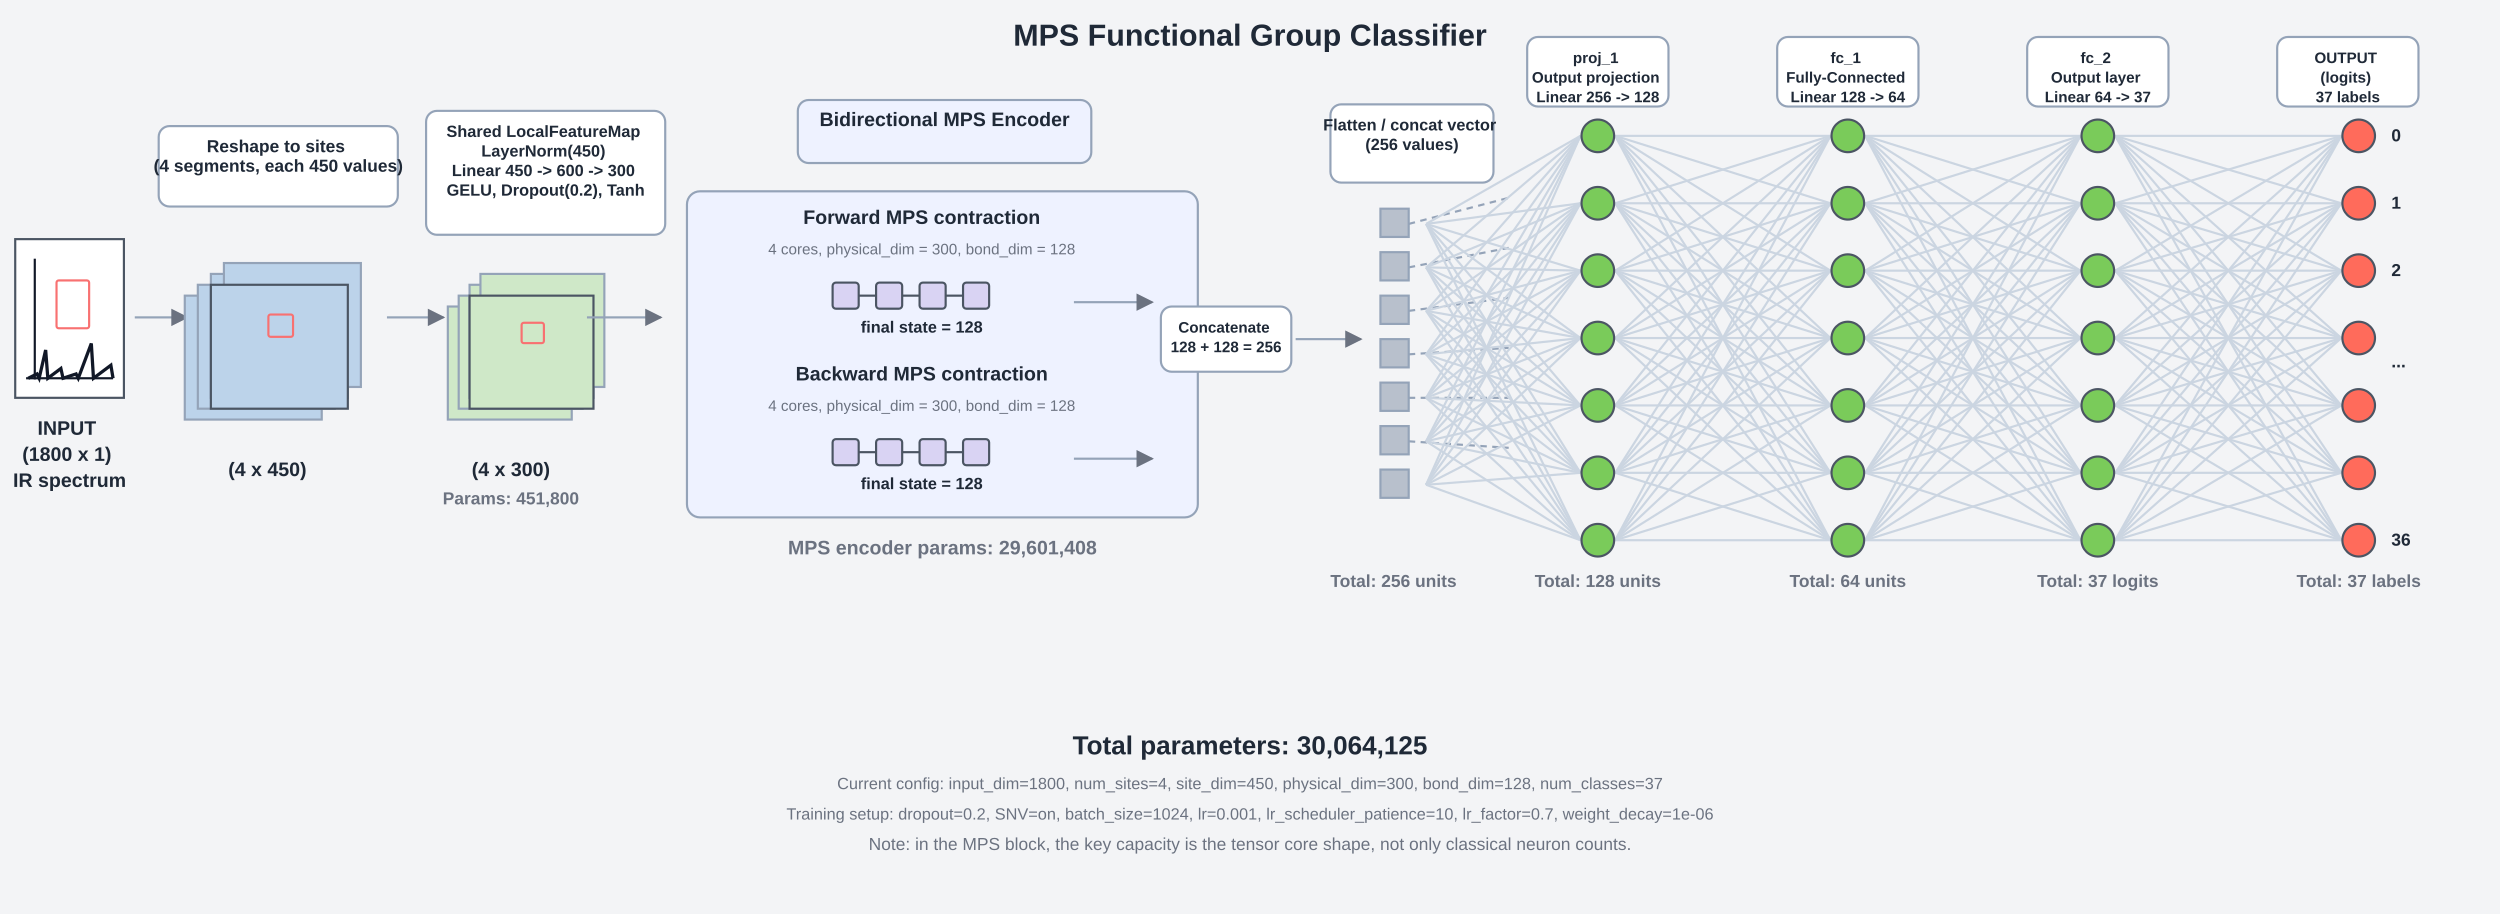
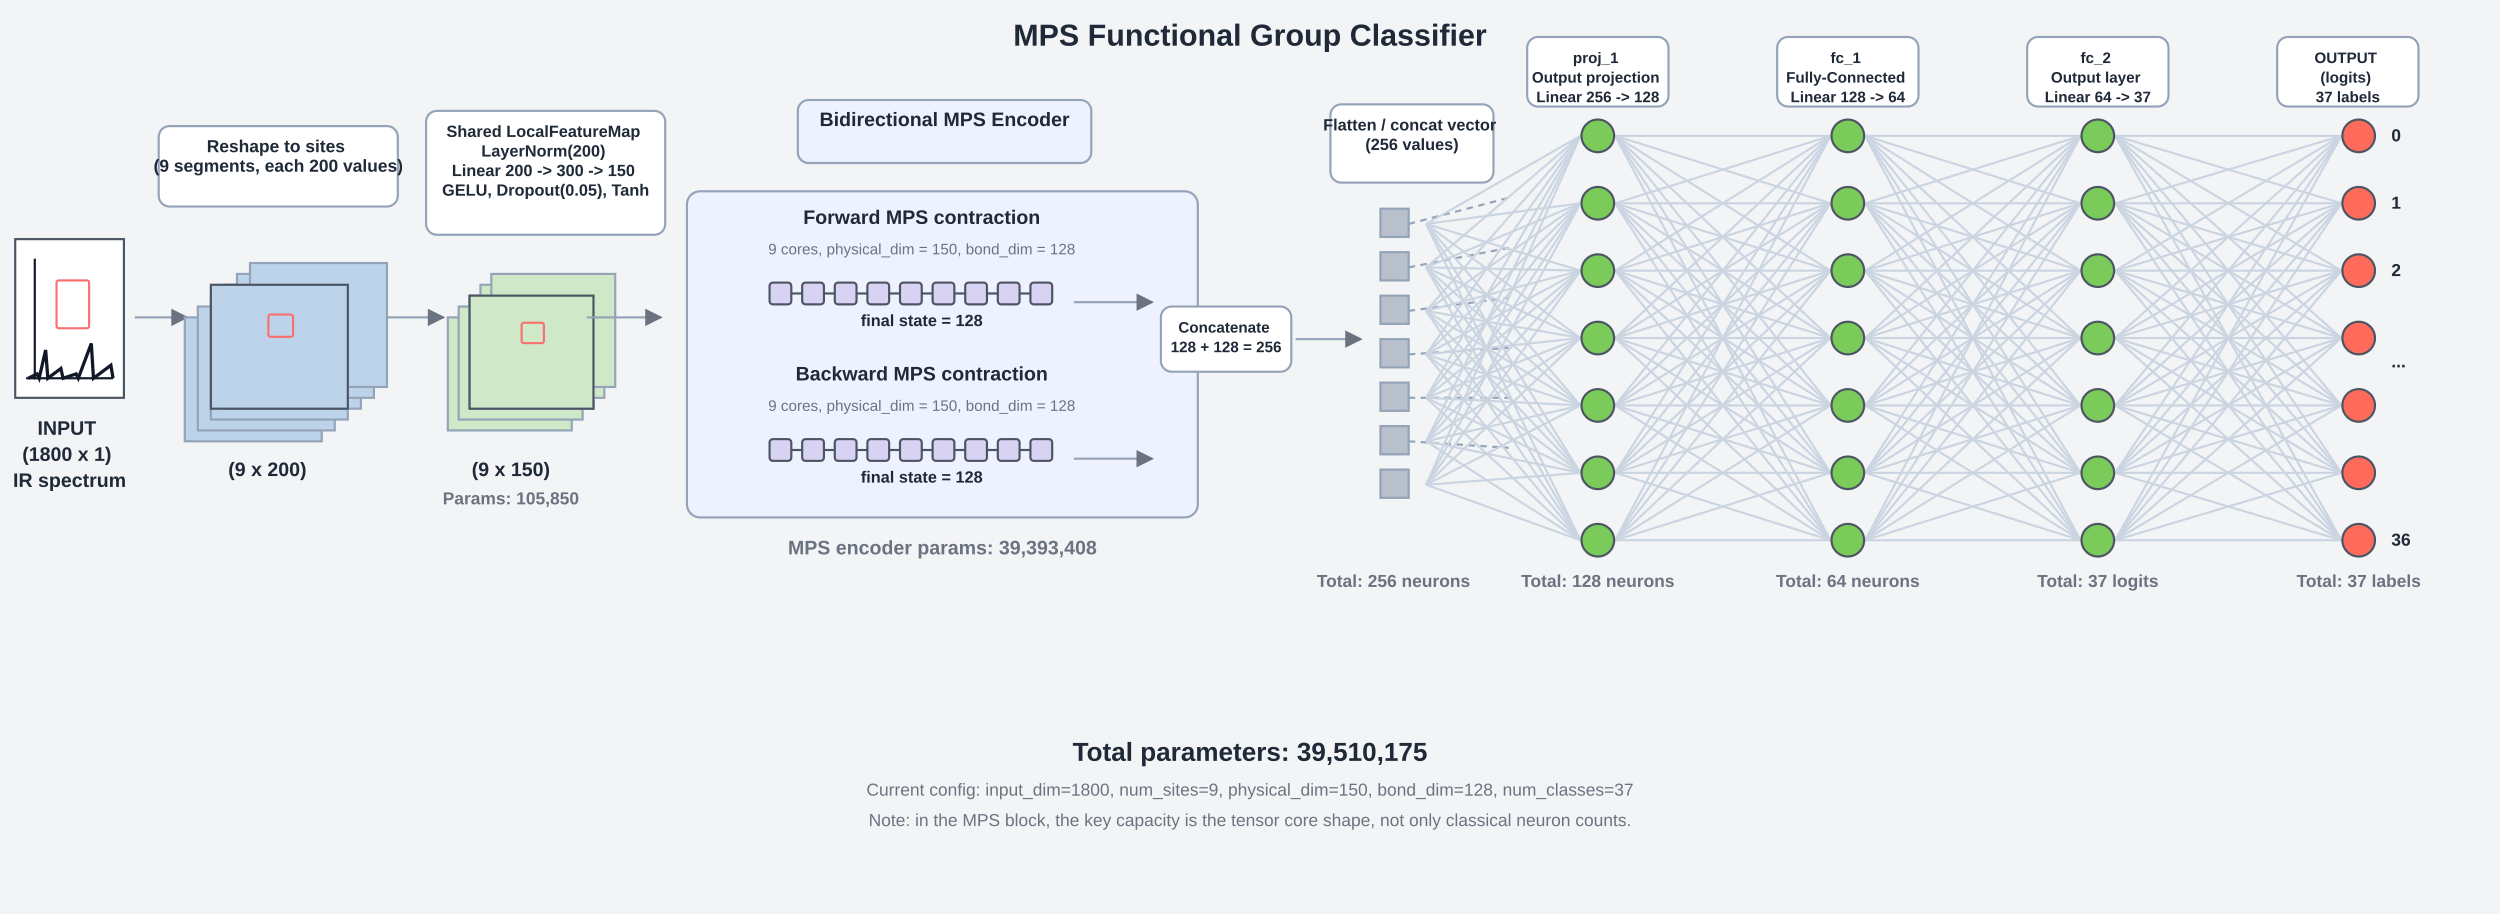
<svg xmlns="http://www.w3.org/2000/svg" width="2300" height="840" viewBox="0 0 2300 840">
  <defs>
    <marker id="arrow" viewBox="0 0 10 10" refX="9" refY="5" markerWidth="8" markerHeight="8" orient="auto-start-reverse">
      <path d="M 0 0 L 10 5 L 0 10 z" fill="#6b7280" />
    </marker>
  </defs>
  <rect x="0" y="0" width="2300" height="840" rx="0" fill="#f3f4f6" stroke="#f3f4f6" stroke-width="2" />
  <text x="1150.0" y="42" fill="#1f2937" font-size="28" font-family="Arial, Helvetica, sans-serif" font-weight="700" text-anchor="middle">MPS Functional Group Classifier</text>
  <rect x="14" y="220" width="100" height="146" rx="0" fill="#ffffff" stroke="#4b5563" stroke-width="2" />
  <line x1="24" y1="348" x2="104" y2="348" stroke="#111827" stroke-width="2" />
  <line x1="32" y1="238" x2="32" y2="349" stroke="#111827" stroke-width="2" />
  <polyline points="26,348 34,344 36,348 42,322 44,348 56,339 58,348 70,344 72,348 84,316 86,348 102,336 104,348" fill="none" stroke="#111827" stroke-width="3" />
  <rect x="52" y="258" width="30" height="44" rx="2" fill="none" stroke="#f87171" stroke-width="2" />
  <text x="64" y="400" fill="#1f2937" font-size="18" font-family="Arial, Helvetica, sans-serif" font-weight="700" text-anchor="middle">
    <tspan x="64" dy="0">INPUT</tspan>
    <tspan x="64" dy="24">(1800 x 1)</tspan>
    <tspan x="64" dy="24">IR spectrum</tspan>
  </text>
  <line x1="124" y1="292" x2="172" y2="292" stroke="#94a3b8" stroke-width="2" marker-end="url(#arrow)" />
-   <rect x="170" y="272" width="126" height="114" rx="0" fill="#bcd3ea" stroke="#94a3b8" stroke-width="2" />
-   <rect x="182" y="262" width="126" height="114" rx="0" fill="#bcd3ea" stroke="#94a3b8" stroke-width="2" />
-   <rect x="194" y="252" width="126" height="114" rx="0" fill="#bcd3ea" stroke="#94a3b8" stroke-width="2" />
-   <rect x="206" y="242" width="126" height="114" rx="0" fill="#bcd3ea" stroke="#94a3b8" stroke-width="2" />
+   <rect x="170" y="292" width="126" height="114" rx="0" fill="#bcd3ea" stroke="#94a3b8" stroke-width="2" />
+   <rect x="182" y="282" width="126" height="114" rx="0" fill="#bcd3ea" stroke="#94a3b8" stroke-width="2" />
+   <rect x="194" y="272" width="126" height="114" rx="0" fill="#bcd3ea" stroke="#94a3b8" stroke-width="2" />
+   <rect x="206" y="262" width="126" height="114" rx="0" fill="#bcd3ea" stroke="#94a3b8" stroke-width="2" />
+   <rect x="218" y="252" width="126" height="114" rx="0" fill="#bcd3ea" stroke="#94a3b8" stroke-width="2" />
+   <rect x="230" y="242" width="126" height="114" rx="0" fill="#bcd3ea" stroke="#94a3b8" stroke-width="2" />
  <rect x="194" y="262" width="126" height="114" rx="0" fill="#bcd3ea" stroke="#4b5563" stroke-width="2" />
  <rect x="246.92" y="289.36" width="22.68" height="20.52" rx="2" fill="none" stroke="#f87171" stroke-width="2" />
  <rect x="146" y="116" width="220" height="74" rx="10" fill="#ffffff" stroke="#94a3b8" stroke-width="2" />
  <text x="256.0" y="140" fill="#1f2937" font-size="16" font-family="Arial, Helvetica, sans-serif" font-weight="700" text-anchor="middle">
    <tspan x="256.0" dy="0">Reshape to sites</tspan>
-     <tspan x="256.0" dy="18">(4 segments, each 450 values)</tspan>
-   </text>
-   <text x="246" y="438" fill="#1f2937" font-size="18" font-family="Arial, Helvetica, sans-serif" font-weight="600" text-anchor="middle">(4 x 450)</text>
+     <tspan x="256.0" dy="18">(9 segments, each 200 values)</tspan>
+   </text>
+   <text x="246" y="438" fill="#1f2937" font-size="18" font-family="Arial, Helvetica, sans-serif" font-weight="600" text-anchor="middle">(9 x 200)</text>
  <line x1="356" y1="292" x2="408" y2="292" stroke="#94a3b8" stroke-width="2" marker-end="url(#arrow)" />
-   <rect x="412" y="282" width="114" height="104" rx="0" fill="#cfe8c8" stroke="#94a3b8" stroke-width="2" />
-   <rect x="422" y="272" width="114" height="104" rx="0" fill="#cfe8c8" stroke="#94a3b8" stroke-width="2" />
-   <rect x="432" y="262" width="114" height="104" rx="0" fill="#cfe8c8" stroke="#94a3b8" stroke-width="2" />
-   <rect x="442" y="252" width="114" height="104" rx="0" fill="#cfe8c8" stroke="#94a3b8" stroke-width="2" />
+   <rect x="412" y="292" width="114" height="104" rx="0" fill="#cfe8c8" stroke="#94a3b8" stroke-width="2" />
+   <rect x="422" y="282" width="114" height="104" rx="0" fill="#cfe8c8" stroke="#94a3b8" stroke-width="2" />
+   <rect x="432" y="272" width="114" height="104" rx="0" fill="#cfe8c8" stroke="#94a3b8" stroke-width="2" />
+   <rect x="442" y="262" width="114" height="104" rx="0" fill="#cfe8c8" stroke="#94a3b8" stroke-width="2" />
+   <rect x="452" y="252" width="114" height="104" rx="0" fill="#cfe8c8" stroke="#94a3b8" stroke-width="2" />
  <rect x="432" y="272" width="114" height="104" rx="0" fill="#cfe8c8" stroke="#4b5563" stroke-width="2" />
  <rect x="479.88" y="296.96" width="20.52" height="18.72" rx="2" fill="none" stroke="#f87171" stroke-width="2" />
  <rect x="392" y="102" width="220" height="114" rx="10" fill="#ffffff" stroke="#94a3b8" stroke-width="2" />
  <text x="502.0" y="126" fill="#1f2937" font-size="15" font-family="Arial, Helvetica, sans-serif" font-weight="700" text-anchor="middle">
    <tspan x="502.0" dy="0">Shared LocalFeatureMap</tspan>
-     <tspan x="502.0" dy="18">LayerNorm(450)</tspan>
-     <tspan x="502.0" dy="18">Linear 450 -&gt; 600 -&gt; 300</tspan>
-     <tspan x="502.0" dy="18">GELU, Dropout(0.2), Tanh</tspan>
-   </text>
-   <text x="470" y="438" fill="#1f2937" font-size="18" font-family="Arial, Helvetica, sans-serif" font-weight="600" text-anchor="middle">(4 x 300)</text>
-   <text x="470" y="464" fill="#6b7280" font-size="16" font-family="Arial, Helvetica, sans-serif" font-weight="600" text-anchor="middle">Params: 451,800</text>
+     <tspan x="502.0" dy="18">LayerNorm(200)</tspan>
+     <tspan x="502.0" dy="18">Linear 200 -&gt; 300 -&gt; 150</tspan>
+     <tspan x="502.0" dy="18">GELU, Dropout(0.05), Tanh</tspan>
+   </text>
+   <text x="470" y="438" fill="#1f2937" font-size="18" font-family="Arial, Helvetica, sans-serif" font-weight="600" text-anchor="middle">(9 x 150)</text>
+   <text x="470" y="464" fill="#6b7280" font-size="16" font-family="Arial, Helvetica, sans-serif" font-weight="600" text-anchor="middle">Params: 105,850</text>
  <line x1="540" y1="292" x2="608" y2="292" stroke="#94a3b8" stroke-width="2" marker-end="url(#arrow)" />
  <rect x="632" y="176" width="470" height="300" rx="12" fill="#eef2ff" stroke="#94a3b8" stroke-width="2" />
  <rect x="734" y="92" width="270" height="58" rx="10" fill="#eef2ff" stroke="#94a3b8" stroke-width="2" />
  <text x="869.0" y="116" fill="#1f2937" font-size="18" font-family="Arial, Helvetica, sans-serif" font-weight="700" text-anchor="middle">
    <tspan x="869.0" dy="0">Bidirectional MPS Encoder</tspan>
  </text>
  <text x="848" y="206" fill="#1f2937" font-size="18" font-family="Arial, Helvetica, sans-serif" font-weight="700" text-anchor="middle">Forward MPS contraction</text>
-   <text x="848" y="234" fill="#6b7280" font-size="14" font-family="Arial, Helvetica, sans-serif" font-weight="500" text-anchor="middle">4 cores, physical_dim = 300, bond_dim = 128</text>
-   <rect x="766" y="260" width="24" height="24" rx="3" fill="#d9d3f3" stroke="#4b5563" stroke-width="2" />
-   <rect x="806" y="260" width="24" height="24" rx="3" fill="#d9d3f3" stroke="#4b5563" stroke-width="2" />
-   <rect x="846" y="260" width="24" height="24" rx="3" fill="#d9d3f3" stroke="#4b5563" stroke-width="2" />
-   <rect x="886" y="260" width="24" height="24" rx="3" fill="#d9d3f3" stroke="#4b5563" stroke-width="2" />
-   <line x1="790" y1="272" x2="806" y2="272" stroke="#4b5563" stroke-width="2" />
-   <line x1="830" y1="272" x2="846" y2="272" stroke="#4b5563" stroke-width="2" />
-   <line x1="870" y1="272" x2="886" y2="272" stroke="#4b5563" stroke-width="2" />
-   <text x="848" y="306" fill="#1f2937" font-size="15" font-family="Arial, Helvetica, sans-serif" font-weight="700" text-anchor="middle">final state = 128</text>
+   <text x="848" y="234" fill="#6b7280" font-size="14" font-family="Arial, Helvetica, sans-serif" font-weight="500" text-anchor="middle">9 cores, physical_dim = 150, bond_dim = 128</text>
+   <rect x="708" y="260" width="20" height="20" rx="3" fill="#d9d3f3" stroke="#4b5563" stroke-width="2" />
+   <rect x="738" y="260" width="20" height="20" rx="3" fill="#d9d3f3" stroke="#4b5563" stroke-width="2" />
+   <rect x="768" y="260" width="20" height="20" rx="3" fill="#d9d3f3" stroke="#4b5563" stroke-width="2" />
+   <rect x="798" y="260" width="20" height="20" rx="3" fill="#d9d3f3" stroke="#4b5563" stroke-width="2" />
+   <rect x="828" y="260" width="20" height="20" rx="3" fill="#d9d3f3" stroke="#4b5563" stroke-width="2" />
+   <rect x="858" y="260" width="20" height="20" rx="3" fill="#d9d3f3" stroke="#4b5563" stroke-width="2" />
+   <rect x="888" y="260" width="20" height="20" rx="3" fill="#d9d3f3" stroke="#4b5563" stroke-width="2" />
+   <rect x="918" y="260" width="20" height="20" rx="3" fill="#d9d3f3" stroke="#4b5563" stroke-width="2" />
+   <rect x="948" y="260" width="20" height="20" rx="3" fill="#d9d3f3" stroke="#4b5563" stroke-width="2" />
+   <line x1="728" y1="270" x2="738" y2="270" stroke="#4b5563" stroke-width="2" />
+   <line x1="758" y1="270" x2="768" y2="270" stroke="#4b5563" stroke-width="2" />
+   <line x1="788" y1="270" x2="798" y2="270" stroke="#4b5563" stroke-width="2" />
+   <line x1="818" y1="270" x2="828" y2="270" stroke="#4b5563" stroke-width="2" />
+   <line x1="848" y1="270" x2="858" y2="270" stroke="#4b5563" stroke-width="2" />
+   <line x1="878" y1="270" x2="888" y2="270" stroke="#4b5563" stroke-width="2" />
+   <line x1="908" y1="270" x2="918" y2="270" stroke="#4b5563" stroke-width="2" />
+   <line x1="938" y1="270" x2="948" y2="270" stroke="#4b5563" stroke-width="2" />
+   <text x="848" y="300" fill="#1f2937" font-size="15" font-family="Arial, Helvetica, sans-serif" font-weight="700" text-anchor="middle">final state = 128</text>
  <text x="848" y="350" fill="#1f2937" font-size="18" font-family="Arial, Helvetica, sans-serif" font-weight="700" text-anchor="middle">Backward MPS contraction</text>
-   <text x="848" y="378" fill="#6b7280" font-size="14" font-family="Arial, Helvetica, sans-serif" font-weight="500" text-anchor="middle">4 cores, physical_dim = 300, bond_dim = 128</text>
-   <rect x="766" y="404" width="24" height="24" rx="3" fill="#d9d3f3" stroke="#4b5563" stroke-width="2" />
-   <rect x="806" y="404" width="24" height="24" rx="3" fill="#d9d3f3" stroke="#4b5563" stroke-width="2" />
-   <rect x="846" y="404" width="24" height="24" rx="3" fill="#d9d3f3" stroke="#4b5563" stroke-width="2" />
-   <rect x="886" y="404" width="24" height="24" rx="3" fill="#d9d3f3" stroke="#4b5563" stroke-width="2" />
-   <line x1="790" y1="416" x2="806" y2="416" stroke="#4b5563" stroke-width="2" />
-   <line x1="830" y1="416" x2="846" y2="416" stroke="#4b5563" stroke-width="2" />
-   <line x1="870" y1="416" x2="886" y2="416" stroke="#4b5563" stroke-width="2" />
-   <text x="848" y="450" fill="#1f2937" font-size="15" font-family="Arial, Helvetica, sans-serif" font-weight="700" text-anchor="middle">final state = 128</text>
+   <text x="848" y="378" fill="#6b7280" font-size="14" font-family="Arial, Helvetica, sans-serif" font-weight="500" text-anchor="middle">9 cores, physical_dim = 150, bond_dim = 128</text>
+   <rect x="708" y="404" width="20" height="20" rx="3" fill="#d9d3f3" stroke="#4b5563" stroke-width="2" />
+   <rect x="738" y="404" width="20" height="20" rx="3" fill="#d9d3f3" stroke="#4b5563" stroke-width="2" />
+   <rect x="768" y="404" width="20" height="20" rx="3" fill="#d9d3f3" stroke="#4b5563" stroke-width="2" />
+   <rect x="798" y="404" width="20" height="20" rx="3" fill="#d9d3f3" stroke="#4b5563" stroke-width="2" />
+   <rect x="828" y="404" width="20" height="20" rx="3" fill="#d9d3f3" stroke="#4b5563" stroke-width="2" />
+   <rect x="858" y="404" width="20" height="20" rx="3" fill="#d9d3f3" stroke="#4b5563" stroke-width="2" />
+   <rect x="888" y="404" width="20" height="20" rx="3" fill="#d9d3f3" stroke="#4b5563" stroke-width="2" />
+   <rect x="918" y="404" width="20" height="20" rx="3" fill="#d9d3f3" stroke="#4b5563" stroke-width="2" />
+   <rect x="948" y="404" width="20" height="20" rx="3" fill="#d9d3f3" stroke="#4b5563" stroke-width="2" />
+   <line x1="728" y1="414" x2="738" y2="414" stroke="#4b5563" stroke-width="2" />
+   <line x1="758" y1="414" x2="768" y2="414" stroke="#4b5563" stroke-width="2" />
+   <line x1="788" y1="414" x2="798" y2="414" stroke="#4b5563" stroke-width="2" />
+   <line x1="818" y1="414" x2="828" y2="414" stroke="#4b5563" stroke-width="2" />
+   <line x1="848" y1="414" x2="858" y2="414" stroke="#4b5563" stroke-width="2" />
+   <line x1="878" y1="414" x2="888" y2="414" stroke="#4b5563" stroke-width="2" />
+   <line x1="908" y1="414" x2="918" y2="414" stroke="#4b5563" stroke-width="2" />
+   <line x1="938" y1="414" x2="948" y2="414" stroke="#4b5563" stroke-width="2" />
+   <text x="848" y="444" fill="#1f2937" font-size="15" font-family="Arial, Helvetica, sans-serif" font-weight="700" text-anchor="middle">final state = 128</text>
  <line x1="988" y1="278" x2="1060" y2="278" stroke="#94a3b8" stroke-width="2" marker-end="url(#arrow)" />
  <line x1="988" y1="422" x2="1060" y2="422" stroke="#94a3b8" stroke-width="2" marker-end="url(#arrow)" />
  <rect x="1068" y="282" width="120" height="60" rx="10" fill="#ffffff" stroke="#94a3b8" stroke-width="2" />
  <text x="1128.0" y="306" fill="#1f2937" font-size="14" font-family="Arial, Helvetica, sans-serif" font-weight="700" text-anchor="middle">
    <tspan x="1128.0" dy="0">Concatenate</tspan>
    <tspan x="1128.0" dy="18">128 + 128 = 256</tspan>
  </text>
-   <text x="867" y="510" fill="#6b7280" font-size="18" font-family="Arial, Helvetica, sans-serif" font-weight="700" text-anchor="middle">MPS encoder params: 29,601,408</text>
+   <text x="867" y="510" fill="#6b7280" font-size="18" font-family="Arial, Helvetica, sans-serif" font-weight="700" text-anchor="middle">MPS encoder params: 39,393,408</text>
  <line x1="1192" y1="312" x2="1252" y2="312" stroke="#94a3b8" stroke-width="2" marker-end="url(#arrow)" />
  <rect x="1270" y="192" width="26" height="26" rx="0" fill="#b8c0cc" stroke="#94a3b8" stroke-width="2" />
  <rect x="1270" y="232" width="26" height="26" rx="0" fill="#b8c0cc" stroke="#94a3b8" stroke-width="2" />
  <rect x="1270" y="272" width="26" height="26" rx="0" fill="#b8c0cc" stroke="#94a3b8" stroke-width="2" />
  <rect x="1270" y="312" width="26" height="26" rx="0" fill="#b8c0cc" stroke="#94a3b8" stroke-width="2" />
  <rect x="1270" y="352" width="26" height="26" rx="0" fill="#b8c0cc" stroke="#94a3b8" stroke-width="2" />
  <rect x="1270" y="392" width="26" height="26" rx="0" fill="#b8c0cc" stroke="#94a3b8" stroke-width="2" />
  <rect x="1270" y="432" width="26" height="26" rx="0" fill="#b8c0cc" stroke="#94a3b8" stroke-width="2" />
  <line x1="1296" y1="206" x2="1388" y2="182.0" stroke="#94a3b8" stroke-width="2" stroke-dasharray="6 5" />
  <line x1="1296" y1="246" x2="1388" y2="228.0" stroke="#94a3b8" stroke-width="2" stroke-dasharray="6 5" />
  <line x1="1296" y1="286" x2="1388" y2="274.0" stroke="#94a3b8" stroke-width="2" stroke-dasharray="6 5" />
  <line x1="1296" y1="326" x2="1388" y2="320.0" stroke="#94a3b8" stroke-width="2" stroke-dasharray="6 5" />
  <line x1="1296" y1="366" x2="1388" y2="366.0" stroke="#94a3b8" stroke-width="2" stroke-dasharray="6 5" />
  <line x1="1296" y1="406" x2="1388" y2="412.0" stroke="#94a3b8" stroke-width="2" stroke-dasharray="6 5" />
  <rect x="1224" y="96" width="150" height="72" rx="10" fill="#ffffff" stroke="#94a3b8" stroke-width="2" />
  <text x="1299.0" y="120" fill="#1f2937" font-size="15" font-family="Arial, Helvetica, sans-serif" font-weight="700" text-anchor="middle">
    <tspan x="1299.0" dy="0">Flatten / concat vector</tspan>
    <tspan x="1299.0" dy="18">(256 values)</tspan>
  </text>
-   <text x="1282" y="540" fill="#6b7280" font-size="16" font-family="Arial, Helvetica, sans-serif" font-weight="700" text-anchor="middle">Total: 256 units</text>
+   <text x="1282" y="540" fill="#6b7280" font-size="16" font-family="Arial, Helvetica, sans-serif" font-weight="700" text-anchor="middle">Total: 256 neurons</text>
  <line x1="1312" y1="206" x2="1454" y2="125" stroke="#cbd5e1" stroke-width="2" />
  <line x1="1312" y1="206" x2="1454" y2="187" stroke="#cbd5e1" stroke-width="2" />
  <line x1="1312" y1="206" x2="1454" y2="249" stroke="#cbd5e1" stroke-width="2" />
  <line x1="1312" y1="206" x2="1454" y2="311" stroke="#cbd5e1" stroke-width="2" />
  <line x1="1312" y1="206" x2="1454" y2="373" stroke="#cbd5e1" stroke-width="2" />
  <line x1="1312" y1="206" x2="1454" y2="435" stroke="#cbd5e1" stroke-width="2" />
  <line x1="1312" y1="206" x2="1454" y2="497" stroke="#cbd5e1" stroke-width="2" />
  <line x1="1312" y1="246" x2="1454" y2="125" stroke="#cbd5e1" stroke-width="2" />
  <line x1="1312" y1="246" x2="1454" y2="187" stroke="#cbd5e1" stroke-width="2" />
  <line x1="1312" y1="246" x2="1454" y2="249" stroke="#cbd5e1" stroke-width="2" />
  <line x1="1312" y1="246" x2="1454" y2="311" stroke="#cbd5e1" stroke-width="2" />
  <line x1="1312" y1="246" x2="1454" y2="373" stroke="#cbd5e1" stroke-width="2" />
  <line x1="1312" y1="246" x2="1454" y2="435" stroke="#cbd5e1" stroke-width="2" />
  <line x1="1312" y1="246" x2="1454" y2="497" stroke="#cbd5e1" stroke-width="2" />
  <line x1="1312" y1="286" x2="1454" y2="125" stroke="#cbd5e1" stroke-width="2" />
  <line x1="1312" y1="286" x2="1454" y2="187" stroke="#cbd5e1" stroke-width="2" />
  <line x1="1312" y1="286" x2="1454" y2="249" stroke="#cbd5e1" stroke-width="2" />
  <line x1="1312" y1="286" x2="1454" y2="311" stroke="#cbd5e1" stroke-width="2" />
  <line x1="1312" y1="286" x2="1454" y2="373" stroke="#cbd5e1" stroke-width="2" />
  <line x1="1312" y1="286" x2="1454" y2="435" stroke="#cbd5e1" stroke-width="2" />
  <line x1="1312" y1="286" x2="1454" y2="497" stroke="#cbd5e1" stroke-width="2" />
  <line x1="1312" y1="326" x2="1454" y2="125" stroke="#cbd5e1" stroke-width="2" />
  <line x1="1312" y1="326" x2="1454" y2="187" stroke="#cbd5e1" stroke-width="2" />
  <line x1="1312" y1="326" x2="1454" y2="249" stroke="#cbd5e1" stroke-width="2" />
  <line x1="1312" y1="326" x2="1454" y2="311" stroke="#cbd5e1" stroke-width="2" />
  <line x1="1312" y1="326" x2="1454" y2="373" stroke="#cbd5e1" stroke-width="2" />
  <line x1="1312" y1="326" x2="1454" y2="435" stroke="#cbd5e1" stroke-width="2" />
  <line x1="1312" y1="326" x2="1454" y2="497" stroke="#cbd5e1" stroke-width="2" />
  <line x1="1312" y1="366" x2="1454" y2="125" stroke="#cbd5e1" stroke-width="2" />
  <line x1="1312" y1="366" x2="1454" y2="187" stroke="#cbd5e1" stroke-width="2" />
  <line x1="1312" y1="366" x2="1454" y2="249" stroke="#cbd5e1" stroke-width="2" />
  <line x1="1312" y1="366" x2="1454" y2="311" stroke="#cbd5e1" stroke-width="2" />
  <line x1="1312" y1="366" x2="1454" y2="373" stroke="#cbd5e1" stroke-width="2" />
  <line x1="1312" y1="366" x2="1454" y2="435" stroke="#cbd5e1" stroke-width="2" />
  <line x1="1312" y1="366" x2="1454" y2="497" stroke="#cbd5e1" stroke-width="2" />
  <line x1="1312" y1="406" x2="1454" y2="125" stroke="#cbd5e1" stroke-width="2" />
  <line x1="1312" y1="406" x2="1454" y2="187" stroke="#cbd5e1" stroke-width="2" />
  <line x1="1312" y1="406" x2="1454" y2="249" stroke="#cbd5e1" stroke-width="2" />
  <line x1="1312" y1="406" x2="1454" y2="311" stroke="#cbd5e1" stroke-width="2" />
  <line x1="1312" y1="406" x2="1454" y2="373" stroke="#cbd5e1" stroke-width="2" />
  <line x1="1312" y1="406" x2="1454" y2="435" stroke="#cbd5e1" stroke-width="2" />
  <line x1="1312" y1="406" x2="1454" y2="497" stroke="#cbd5e1" stroke-width="2" />
  <line x1="1312" y1="446" x2="1454" y2="125" stroke="#cbd5e1" stroke-width="2" />
  <line x1="1312" y1="446" x2="1454" y2="187" stroke="#cbd5e1" stroke-width="2" />
  <line x1="1312" y1="446" x2="1454" y2="249" stroke="#cbd5e1" stroke-width="2" />
  <line x1="1312" y1="446" x2="1454" y2="311" stroke="#cbd5e1" stroke-width="2" />
  <line x1="1312" y1="446" x2="1454" y2="373" stroke="#cbd5e1" stroke-width="2" />
  <line x1="1312" y1="446" x2="1454" y2="435" stroke="#cbd5e1" stroke-width="2" />
  <line x1="1312" y1="446" x2="1454" y2="497" stroke="#cbd5e1" stroke-width="2" />
  <line x1="1486" y1="125" x2="1684" y2="125" stroke="#cbd5e1" stroke-width="2" />
  <line x1="1486" y1="125" x2="1684" y2="187" stroke="#cbd5e1" stroke-width="2" />
  <line x1="1486" y1="125" x2="1684" y2="249" stroke="#cbd5e1" stroke-width="2" />
  <line x1="1486" y1="125" x2="1684" y2="311" stroke="#cbd5e1" stroke-width="2" />
  <line x1="1486" y1="125" x2="1684" y2="373" stroke="#cbd5e1" stroke-width="2" />
  <line x1="1486" y1="125" x2="1684" y2="435" stroke="#cbd5e1" stroke-width="2" />
  <line x1="1486" y1="125" x2="1684" y2="497" stroke="#cbd5e1" stroke-width="2" />
  <line x1="1486" y1="187" x2="1684" y2="125" stroke="#cbd5e1" stroke-width="2" />
  <line x1="1486" y1="187" x2="1684" y2="187" stroke="#cbd5e1" stroke-width="2" />
  <line x1="1486" y1="187" x2="1684" y2="249" stroke="#cbd5e1" stroke-width="2" />
  <line x1="1486" y1="187" x2="1684" y2="311" stroke="#cbd5e1" stroke-width="2" />
  <line x1="1486" y1="187" x2="1684" y2="373" stroke="#cbd5e1" stroke-width="2" />
  <line x1="1486" y1="187" x2="1684" y2="435" stroke="#cbd5e1" stroke-width="2" />
  <line x1="1486" y1="187" x2="1684" y2="497" stroke="#cbd5e1" stroke-width="2" />
  <line x1="1486" y1="249" x2="1684" y2="125" stroke="#cbd5e1" stroke-width="2" />
  <line x1="1486" y1="249" x2="1684" y2="187" stroke="#cbd5e1" stroke-width="2" />
  <line x1="1486" y1="249" x2="1684" y2="249" stroke="#cbd5e1" stroke-width="2" />
  <line x1="1486" y1="249" x2="1684" y2="311" stroke="#cbd5e1" stroke-width="2" />
  <line x1="1486" y1="249" x2="1684" y2="373" stroke="#cbd5e1" stroke-width="2" />
  <line x1="1486" y1="249" x2="1684" y2="435" stroke="#cbd5e1" stroke-width="2" />
  <line x1="1486" y1="249" x2="1684" y2="497" stroke="#cbd5e1" stroke-width="2" />
  <line x1="1486" y1="311" x2="1684" y2="125" stroke="#cbd5e1" stroke-width="2" />
  <line x1="1486" y1="311" x2="1684" y2="187" stroke="#cbd5e1" stroke-width="2" />
  <line x1="1486" y1="311" x2="1684" y2="249" stroke="#cbd5e1" stroke-width="2" />
  <line x1="1486" y1="311" x2="1684" y2="311" stroke="#cbd5e1" stroke-width="2" />
  <line x1="1486" y1="311" x2="1684" y2="373" stroke="#cbd5e1" stroke-width="2" />
  <line x1="1486" y1="311" x2="1684" y2="435" stroke="#cbd5e1" stroke-width="2" />
  <line x1="1486" y1="311" x2="1684" y2="497" stroke="#cbd5e1" stroke-width="2" />
  <line x1="1486" y1="373" x2="1684" y2="125" stroke="#cbd5e1" stroke-width="2" />
  <line x1="1486" y1="373" x2="1684" y2="187" stroke="#cbd5e1" stroke-width="2" />
  <line x1="1486" y1="373" x2="1684" y2="249" stroke="#cbd5e1" stroke-width="2" />
  <line x1="1486" y1="373" x2="1684" y2="311" stroke="#cbd5e1" stroke-width="2" />
  <line x1="1486" y1="373" x2="1684" y2="373" stroke="#cbd5e1" stroke-width="2" />
  <line x1="1486" y1="373" x2="1684" y2="435" stroke="#cbd5e1" stroke-width="2" />
  <line x1="1486" y1="373" x2="1684" y2="497" stroke="#cbd5e1" stroke-width="2" />
  <line x1="1486" y1="435" x2="1684" y2="125" stroke="#cbd5e1" stroke-width="2" />
  <line x1="1486" y1="435" x2="1684" y2="187" stroke="#cbd5e1" stroke-width="2" />
  <line x1="1486" y1="435" x2="1684" y2="249" stroke="#cbd5e1" stroke-width="2" />
  <line x1="1486" y1="435" x2="1684" y2="311" stroke="#cbd5e1" stroke-width="2" />
  <line x1="1486" y1="435" x2="1684" y2="373" stroke="#cbd5e1" stroke-width="2" />
  <line x1="1486" y1="435" x2="1684" y2="435" stroke="#cbd5e1" stroke-width="2" />
  <line x1="1486" y1="435" x2="1684" y2="497" stroke="#cbd5e1" stroke-width="2" />
  <line x1="1486" y1="497" x2="1684" y2="125" stroke="#cbd5e1" stroke-width="2" />
  <line x1="1486" y1="497" x2="1684" y2="187" stroke="#cbd5e1" stroke-width="2" />
  <line x1="1486" y1="497" x2="1684" y2="249" stroke="#cbd5e1" stroke-width="2" />
  <line x1="1486" y1="497" x2="1684" y2="311" stroke="#cbd5e1" stroke-width="2" />
  <line x1="1486" y1="497" x2="1684" y2="373" stroke="#cbd5e1" stroke-width="2" />
  <line x1="1486" y1="497" x2="1684" y2="435" stroke="#cbd5e1" stroke-width="2" />
  <line x1="1486" y1="497" x2="1684" y2="497" stroke="#cbd5e1" stroke-width="2" />
  <line x1="1716" y1="125" x2="1914" y2="125" stroke="#cbd5e1" stroke-width="2" />
  <line x1="1716" y1="125" x2="1914" y2="187" stroke="#cbd5e1" stroke-width="2" />
  <line x1="1716" y1="125" x2="1914" y2="249" stroke="#cbd5e1" stroke-width="2" />
  <line x1="1716" y1="125" x2="1914" y2="311" stroke="#cbd5e1" stroke-width="2" />
  <line x1="1716" y1="125" x2="1914" y2="373" stroke="#cbd5e1" stroke-width="2" />
  <line x1="1716" y1="125" x2="1914" y2="435" stroke="#cbd5e1" stroke-width="2" />
  <line x1="1716" y1="125" x2="1914" y2="497" stroke="#cbd5e1" stroke-width="2" />
  <line x1="1716" y1="187" x2="1914" y2="125" stroke="#cbd5e1" stroke-width="2" />
  <line x1="1716" y1="187" x2="1914" y2="187" stroke="#cbd5e1" stroke-width="2" />
  <line x1="1716" y1="187" x2="1914" y2="249" stroke="#cbd5e1" stroke-width="2" />
  <line x1="1716" y1="187" x2="1914" y2="311" stroke="#cbd5e1" stroke-width="2" />
  <line x1="1716" y1="187" x2="1914" y2="373" stroke="#cbd5e1" stroke-width="2" />
  <line x1="1716" y1="187" x2="1914" y2="435" stroke="#cbd5e1" stroke-width="2" />
  <line x1="1716" y1="187" x2="1914" y2="497" stroke="#cbd5e1" stroke-width="2" />
  <line x1="1716" y1="249" x2="1914" y2="125" stroke="#cbd5e1" stroke-width="2" />
  <line x1="1716" y1="249" x2="1914" y2="187" stroke="#cbd5e1" stroke-width="2" />
  <line x1="1716" y1="249" x2="1914" y2="249" stroke="#cbd5e1" stroke-width="2" />
  <line x1="1716" y1="249" x2="1914" y2="311" stroke="#cbd5e1" stroke-width="2" />
  <line x1="1716" y1="249" x2="1914" y2="373" stroke="#cbd5e1" stroke-width="2" />
  <line x1="1716" y1="249" x2="1914" y2="435" stroke="#cbd5e1" stroke-width="2" />
  <line x1="1716" y1="249" x2="1914" y2="497" stroke="#cbd5e1" stroke-width="2" />
  <line x1="1716" y1="311" x2="1914" y2="125" stroke="#cbd5e1" stroke-width="2" />
  <line x1="1716" y1="311" x2="1914" y2="187" stroke="#cbd5e1" stroke-width="2" />
  <line x1="1716" y1="311" x2="1914" y2="249" stroke="#cbd5e1" stroke-width="2" />
  <line x1="1716" y1="311" x2="1914" y2="311" stroke="#cbd5e1" stroke-width="2" />
  <line x1="1716" y1="311" x2="1914" y2="373" stroke="#cbd5e1" stroke-width="2" />
  <line x1="1716" y1="311" x2="1914" y2="435" stroke="#cbd5e1" stroke-width="2" />
  <line x1="1716" y1="311" x2="1914" y2="497" stroke="#cbd5e1" stroke-width="2" />
  <line x1="1716" y1="373" x2="1914" y2="125" stroke="#cbd5e1" stroke-width="2" />
  <line x1="1716" y1="373" x2="1914" y2="187" stroke="#cbd5e1" stroke-width="2" />
  <line x1="1716" y1="373" x2="1914" y2="249" stroke="#cbd5e1" stroke-width="2" />
  <line x1="1716" y1="373" x2="1914" y2="311" stroke="#cbd5e1" stroke-width="2" />
  <line x1="1716" y1="373" x2="1914" y2="373" stroke="#cbd5e1" stroke-width="2" />
  <line x1="1716" y1="373" x2="1914" y2="435" stroke="#cbd5e1" stroke-width="2" />
  <line x1="1716" y1="373" x2="1914" y2="497" stroke="#cbd5e1" stroke-width="2" />
  <line x1="1716" y1="435" x2="1914" y2="125" stroke="#cbd5e1" stroke-width="2" />
  <line x1="1716" y1="435" x2="1914" y2="187" stroke="#cbd5e1" stroke-width="2" />
  <line x1="1716" y1="435" x2="1914" y2="249" stroke="#cbd5e1" stroke-width="2" />
  <line x1="1716" y1="435" x2="1914" y2="311" stroke="#cbd5e1" stroke-width="2" />
  <line x1="1716" y1="435" x2="1914" y2="373" stroke="#cbd5e1" stroke-width="2" />
  <line x1="1716" y1="435" x2="1914" y2="435" stroke="#cbd5e1" stroke-width="2" />
  <line x1="1716" y1="435" x2="1914" y2="497" stroke="#cbd5e1" stroke-width="2" />
  <line x1="1716" y1="497" x2="1914" y2="125" stroke="#cbd5e1" stroke-width="2" />
  <line x1="1716" y1="497" x2="1914" y2="187" stroke="#cbd5e1" stroke-width="2" />
  <line x1="1716" y1="497" x2="1914" y2="249" stroke="#cbd5e1" stroke-width="2" />
  <line x1="1716" y1="497" x2="1914" y2="311" stroke="#cbd5e1" stroke-width="2" />
  <line x1="1716" y1="497" x2="1914" y2="373" stroke="#cbd5e1" stroke-width="2" />
  <line x1="1716" y1="497" x2="1914" y2="435" stroke="#cbd5e1" stroke-width="2" />
  <line x1="1716" y1="497" x2="1914" y2="497" stroke="#cbd5e1" stroke-width="2" />
  <line x1="1946" y1="125" x2="2154" y2="125" stroke="#cbd5e1" stroke-width="2" />
  <line x1="1946" y1="125" x2="2154" y2="187" stroke="#cbd5e1" stroke-width="2" />
  <line x1="1946" y1="125" x2="2154" y2="249" stroke="#cbd5e1" stroke-width="2" />
  <line x1="1946" y1="125" x2="2154" y2="311" stroke="#cbd5e1" stroke-width="2" />
  <line x1="1946" y1="125" x2="2154" y2="373" stroke="#cbd5e1" stroke-width="2" />
  <line x1="1946" y1="125" x2="2154" y2="435" stroke="#cbd5e1" stroke-width="2" />
  <line x1="1946" y1="125" x2="2154" y2="497" stroke="#cbd5e1" stroke-width="2" />
  <line x1="1946" y1="187" x2="2154" y2="125" stroke="#cbd5e1" stroke-width="2" />
  <line x1="1946" y1="187" x2="2154" y2="187" stroke="#cbd5e1" stroke-width="2" />
  <line x1="1946" y1="187" x2="2154" y2="249" stroke="#cbd5e1" stroke-width="2" />
  <line x1="1946" y1="187" x2="2154" y2="311" stroke="#cbd5e1" stroke-width="2" />
  <line x1="1946" y1="187" x2="2154" y2="373" stroke="#cbd5e1" stroke-width="2" />
  <line x1="1946" y1="187" x2="2154" y2="435" stroke="#cbd5e1" stroke-width="2" />
  <line x1="1946" y1="187" x2="2154" y2="497" stroke="#cbd5e1" stroke-width="2" />
  <line x1="1946" y1="249" x2="2154" y2="125" stroke="#cbd5e1" stroke-width="2" />
  <line x1="1946" y1="249" x2="2154" y2="187" stroke="#cbd5e1" stroke-width="2" />
  <line x1="1946" y1="249" x2="2154" y2="249" stroke="#cbd5e1" stroke-width="2" />
  <line x1="1946" y1="249" x2="2154" y2="311" stroke="#cbd5e1" stroke-width="2" />
  <line x1="1946" y1="249" x2="2154" y2="373" stroke="#cbd5e1" stroke-width="2" />
  <line x1="1946" y1="249" x2="2154" y2="435" stroke="#cbd5e1" stroke-width="2" />
  <line x1="1946" y1="249" x2="2154" y2="497" stroke="#cbd5e1" stroke-width="2" />
  <line x1="1946" y1="311" x2="2154" y2="125" stroke="#cbd5e1" stroke-width="2" />
  <line x1="1946" y1="311" x2="2154" y2="187" stroke="#cbd5e1" stroke-width="2" />
  <line x1="1946" y1="311" x2="2154" y2="249" stroke="#cbd5e1" stroke-width="2" />
  <line x1="1946" y1="311" x2="2154" y2="311" stroke="#cbd5e1" stroke-width="2" />
  <line x1="1946" y1="311" x2="2154" y2="373" stroke="#cbd5e1" stroke-width="2" />
  <line x1="1946" y1="311" x2="2154" y2="435" stroke="#cbd5e1" stroke-width="2" />
  <line x1="1946" y1="311" x2="2154" y2="497" stroke="#cbd5e1" stroke-width="2" />
  <line x1="1946" y1="373" x2="2154" y2="125" stroke="#cbd5e1" stroke-width="2" />
  <line x1="1946" y1="373" x2="2154" y2="187" stroke="#cbd5e1" stroke-width="2" />
  <line x1="1946" y1="373" x2="2154" y2="249" stroke="#cbd5e1" stroke-width="2" />
  <line x1="1946" y1="373" x2="2154" y2="311" stroke="#cbd5e1" stroke-width="2" />
  <line x1="1946" y1="373" x2="2154" y2="373" stroke="#cbd5e1" stroke-width="2" />
  <line x1="1946" y1="373" x2="2154" y2="435" stroke="#cbd5e1" stroke-width="2" />
  <line x1="1946" y1="373" x2="2154" y2="497" stroke="#cbd5e1" stroke-width="2" />
  <line x1="1946" y1="435" x2="2154" y2="125" stroke="#cbd5e1" stroke-width="2" />
  <line x1="1946" y1="435" x2="2154" y2="187" stroke="#cbd5e1" stroke-width="2" />
  <line x1="1946" y1="435" x2="2154" y2="249" stroke="#cbd5e1" stroke-width="2" />
  <line x1="1946" y1="435" x2="2154" y2="311" stroke="#cbd5e1" stroke-width="2" />
  <line x1="1946" y1="435" x2="2154" y2="373" stroke="#cbd5e1" stroke-width="2" />
  <line x1="1946" y1="435" x2="2154" y2="435" stroke="#cbd5e1" stroke-width="2" />
  <line x1="1946" y1="435" x2="2154" y2="497" stroke="#cbd5e1" stroke-width="2" />
  <line x1="1946" y1="497" x2="2154" y2="125" stroke="#cbd5e1" stroke-width="2" />
  <line x1="1946" y1="497" x2="2154" y2="187" stroke="#cbd5e1" stroke-width="2" />
  <line x1="1946" y1="497" x2="2154" y2="249" stroke="#cbd5e1" stroke-width="2" />
  <line x1="1946" y1="497" x2="2154" y2="311" stroke="#cbd5e1" stroke-width="2" />
  <line x1="1946" y1="497" x2="2154" y2="373" stroke="#cbd5e1" stroke-width="2" />
  <line x1="1946" y1="497" x2="2154" y2="435" stroke="#cbd5e1" stroke-width="2" />
  <line x1="1946" y1="497" x2="2154" y2="497" stroke="#cbd5e1" stroke-width="2" />
  <circle cx="1470" cy="125" r="15" fill="#7acb5a" stroke="#4b5563" stroke-width="2" />
  <circle cx="1470" cy="187" r="15" fill="#7acb5a" stroke="#4b5563" stroke-width="2" />
  <circle cx="1470" cy="249" r="15" fill="#7acb5a" stroke="#4b5563" stroke-width="2" />
  <circle cx="1470" cy="311" r="15" fill="#7acb5a" stroke="#4b5563" stroke-width="2" />
  <circle cx="1470" cy="373" r="15" fill="#7acb5a" stroke="#4b5563" stroke-width="2" />
  <circle cx="1470" cy="435" r="15" fill="#7acb5a" stroke="#4b5563" stroke-width="2" />
  <circle cx="1470" cy="497" r="15" fill="#7acb5a" stroke="#4b5563" stroke-width="2" />
  <circle cx="1700" cy="125" r="15" fill="#7acb5a" stroke="#4b5563" stroke-width="2" />
  <circle cx="1700" cy="187" r="15" fill="#7acb5a" stroke="#4b5563" stroke-width="2" />
  <circle cx="1700" cy="249" r="15" fill="#7acb5a" stroke="#4b5563" stroke-width="2" />
  <circle cx="1700" cy="311" r="15" fill="#7acb5a" stroke="#4b5563" stroke-width="2" />
  <circle cx="1700" cy="373" r="15" fill="#7acb5a" stroke="#4b5563" stroke-width="2" />
  <circle cx="1700" cy="435" r="15" fill="#7acb5a" stroke="#4b5563" stroke-width="2" />
  <circle cx="1700" cy="497" r="15" fill="#7acb5a" stroke="#4b5563" stroke-width="2" />
  <circle cx="1930" cy="125" r="15" fill="#7acb5a" stroke="#4b5563" stroke-width="2" />
  <circle cx="1930" cy="187" r="15" fill="#7acb5a" stroke="#4b5563" stroke-width="2" />
  <circle cx="1930" cy="249" r="15" fill="#7acb5a" stroke="#4b5563" stroke-width="2" />
  <circle cx="1930" cy="311" r="15" fill="#7acb5a" stroke="#4b5563" stroke-width="2" />
  <circle cx="1930" cy="373" r="15" fill="#7acb5a" stroke="#4b5563" stroke-width="2" />
  <circle cx="1930" cy="435" r="15" fill="#7acb5a" stroke="#4b5563" stroke-width="2" />
  <circle cx="1930" cy="497" r="15" fill="#7acb5a" stroke="#4b5563" stroke-width="2" />
  <circle cx="2170" cy="125" r="15" fill="#ff6b5b" stroke="#4b5563" stroke-width="2" />
  <circle cx="2170" cy="187" r="15" fill="#ff6b5b" stroke="#4b5563" stroke-width="2" />
  <circle cx="2170" cy="249" r="15" fill="#ff6b5b" stroke="#4b5563" stroke-width="2" />
  <circle cx="2170" cy="311" r="15" fill="#ff6b5b" stroke="#4b5563" stroke-width="2" />
  <circle cx="2170" cy="373" r="15" fill="#ff6b5b" stroke="#4b5563" stroke-width="2" />
  <circle cx="2170" cy="435" r="15" fill="#ff6b5b" stroke="#4b5563" stroke-width="2" />
  <circle cx="2170" cy="497" r="15" fill="#ff6b5b" stroke="#4b5563" stroke-width="2" />
  <rect x="1405" y="34" width="130" height="64" rx="10" fill="#ffffff" stroke="#94a3b8" stroke-width="2" />
  <text x="1470.0" y="58" fill="#1f2937" font-size="14" font-family="Arial, Helvetica, sans-serif" font-weight="700" text-anchor="middle">
    <tspan x="1470.0" dy="0">proj_1</tspan>
    <tspan x="1470.0" dy="18">Output projection</tspan>
    <tspan x="1470.0" dy="18">Linear 256 -&gt; 128</tspan>
  </text>
  <rect x="1635" y="34" width="130" height="64" rx="10" fill="#ffffff" stroke="#94a3b8" stroke-width="2" />
  <text x="1700.0" y="58" fill="#1f2937" font-size="14" font-family="Arial, Helvetica, sans-serif" font-weight="700" text-anchor="middle">
    <tspan x="1700.0" dy="0">fc_1</tspan>
    <tspan x="1700.0" dy="18">Fully-Connected</tspan>
    <tspan x="1700.0" dy="18">Linear 128 -&gt; 64</tspan>
  </text>
  <rect x="1865" y="34" width="130" height="64" rx="10" fill="#ffffff" stroke="#94a3b8" stroke-width="2" />
  <text x="1930.0" y="58" fill="#1f2937" font-size="14" font-family="Arial, Helvetica, sans-serif" font-weight="700" text-anchor="middle">
    <tspan x="1930.0" dy="0">fc_2</tspan>
    <tspan x="1930.0" dy="18">Output layer</tspan>
    <tspan x="1930.0" dy="18">Linear 64 -&gt; 37</tspan>
  </text>
  <rect x="2095" y="34" width="130" height="64" rx="10" fill="#ffffff" stroke="#94a3b8" stroke-width="2" />
  <text x="2160.0" y="58" fill="#1f2937" font-size="14" font-family="Arial, Helvetica, sans-serif" font-weight="700" text-anchor="middle">
    <tspan x="2160.0" dy="0">OUTPUT</tspan>
    <tspan x="2160.0" dy="18">(logits)</tspan>
    <tspan x="2160.0" dy="18">37 labels</tspan>
  </text>
-   <text x="1470" y="540" fill="#6b7280" font-size="16" font-family="Arial, Helvetica, sans-serif" font-weight="700" text-anchor="middle">Total: 128 units</text>
-   <text x="1700" y="540" fill="#6b7280" font-size="16" font-family="Arial, Helvetica, sans-serif" font-weight="700" text-anchor="middle">Total: 64 units</text>
+   <text x="1470" y="540" fill="#6b7280" font-size="16" font-family="Arial, Helvetica, sans-serif" font-weight="700" text-anchor="middle">Total: 128 neurons</text>
+   <text x="1700" y="540" fill="#6b7280" font-size="16" font-family="Arial, Helvetica, sans-serif" font-weight="700" text-anchor="middle">Total: 64 neurons</text>
  <text x="1930" y="540" fill="#6b7280" font-size="16" font-family="Arial, Helvetica, sans-serif" font-weight="700" text-anchor="middle">Total: 37 logits</text>
  <text x="2170" y="540" fill="#6b7280" font-size="16" font-family="Arial, Helvetica, sans-serif" font-weight="700" text-anchor="middle">Total: 37 labels</text>
  <text x="2200" y="130" fill="#1f2937" font-size="16" font-family="Arial, Helvetica, sans-serif" font-weight="700" text-anchor="start">0</text>
  <text x="2200" y="192" fill="#1f2937" font-size="16" font-family="Arial, Helvetica, sans-serif" font-weight="700" text-anchor="start">1</text>
  <text x="2200" y="254" fill="#1f2937" font-size="16" font-family="Arial, Helvetica, sans-serif" font-weight="700" text-anchor="start">2</text>
  <text x="2200" y="338" fill="#1f2937" font-size="16" font-family="Arial, Helvetica, sans-serif" font-weight="700" text-anchor="start">...</text>
  <text x="2200" y="502" fill="#1f2937" font-size="16" font-family="Arial, Helvetica, sans-serif" font-weight="700" text-anchor="start">36</text>
-   <text x="1150.0" y="694" fill="#1f2937" font-size="24" font-family="Arial, Helvetica, sans-serif" font-weight="700" text-anchor="middle">Total parameters: 30,064,125</text>
-   <text x="1150.0" y="726" fill="#6b7280" font-size="15" font-family="Arial, Helvetica, sans-serif" font-weight="500" text-anchor="middle">Current config: input_dim=1800, num_sites=4, site_dim=450, physical_dim=300, bond_dim=128, num_classes=37</text>
-   <text x="1150.0" y="754" fill="#6b7280" font-size="15" font-family="Arial, Helvetica, sans-serif" font-weight="500" text-anchor="middle">Training setup: dropout=0.2, SNV=on, batch_size=1024, lr=0.001, lr_scheduler_patience=10, lr_factor=0.7, weight_decay=1e-06</text>
-   <text x="1150.0" y="782" fill="#6b7280" font-size="16" font-family="Arial, Helvetica, sans-serif" font-weight="500" text-anchor="middle">Note: in the MPS block, the key capacity is the tensor core shape, not only classical neuron counts.</text>
+   <text x="1150.0" y="700" fill="#1f2937" font-size="24" font-family="Arial, Helvetica, sans-serif" font-weight="700" text-anchor="middle">Total parameters: 39,510,175</text>
+   <text x="1150.0" y="732" fill="#6b7280" font-size="16" font-family="Arial, Helvetica, sans-serif" font-weight="500" text-anchor="middle">Current config: input_dim=1800, num_sites=9, physical_dim=150, bond_dim=128, num_classes=37</text>
+   <text x="1150.0" y="760" fill="#6b7280" font-size="16" font-family="Arial, Helvetica, sans-serif" font-weight="500" text-anchor="middle">Note: in the MPS block, the key capacity is the tensor core shape, not only classical neuron counts.</text>
</svg>
